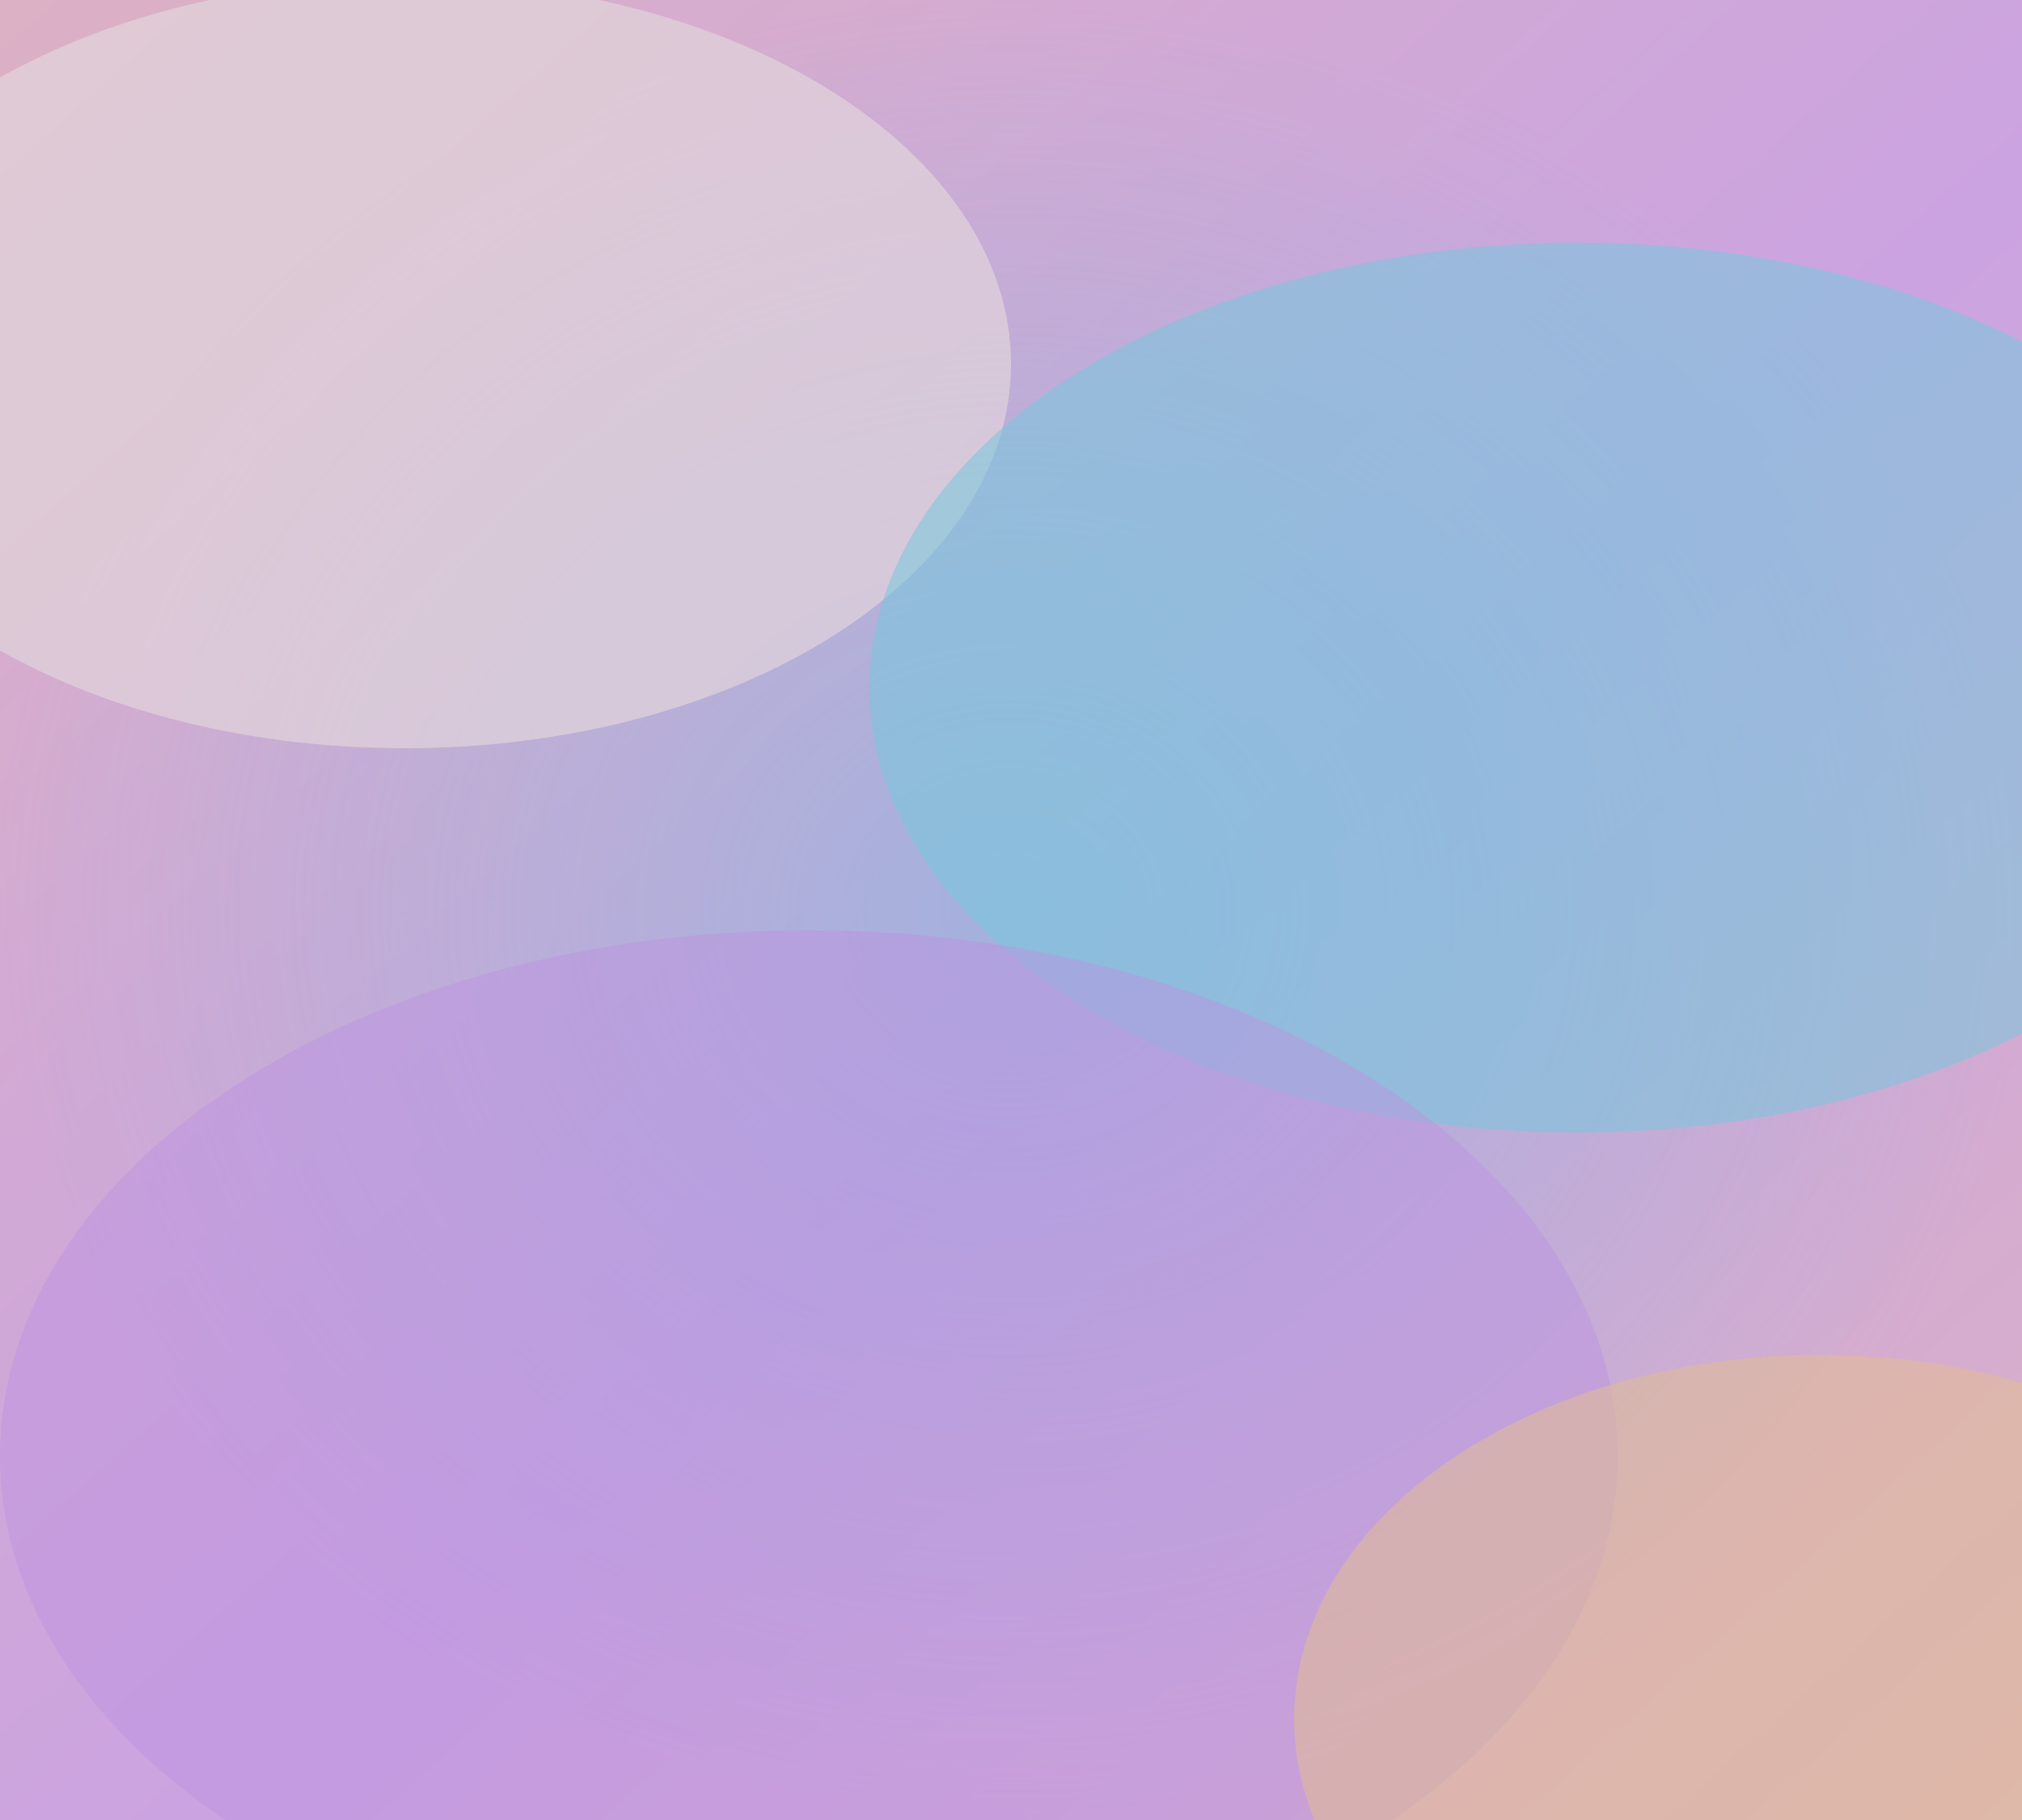
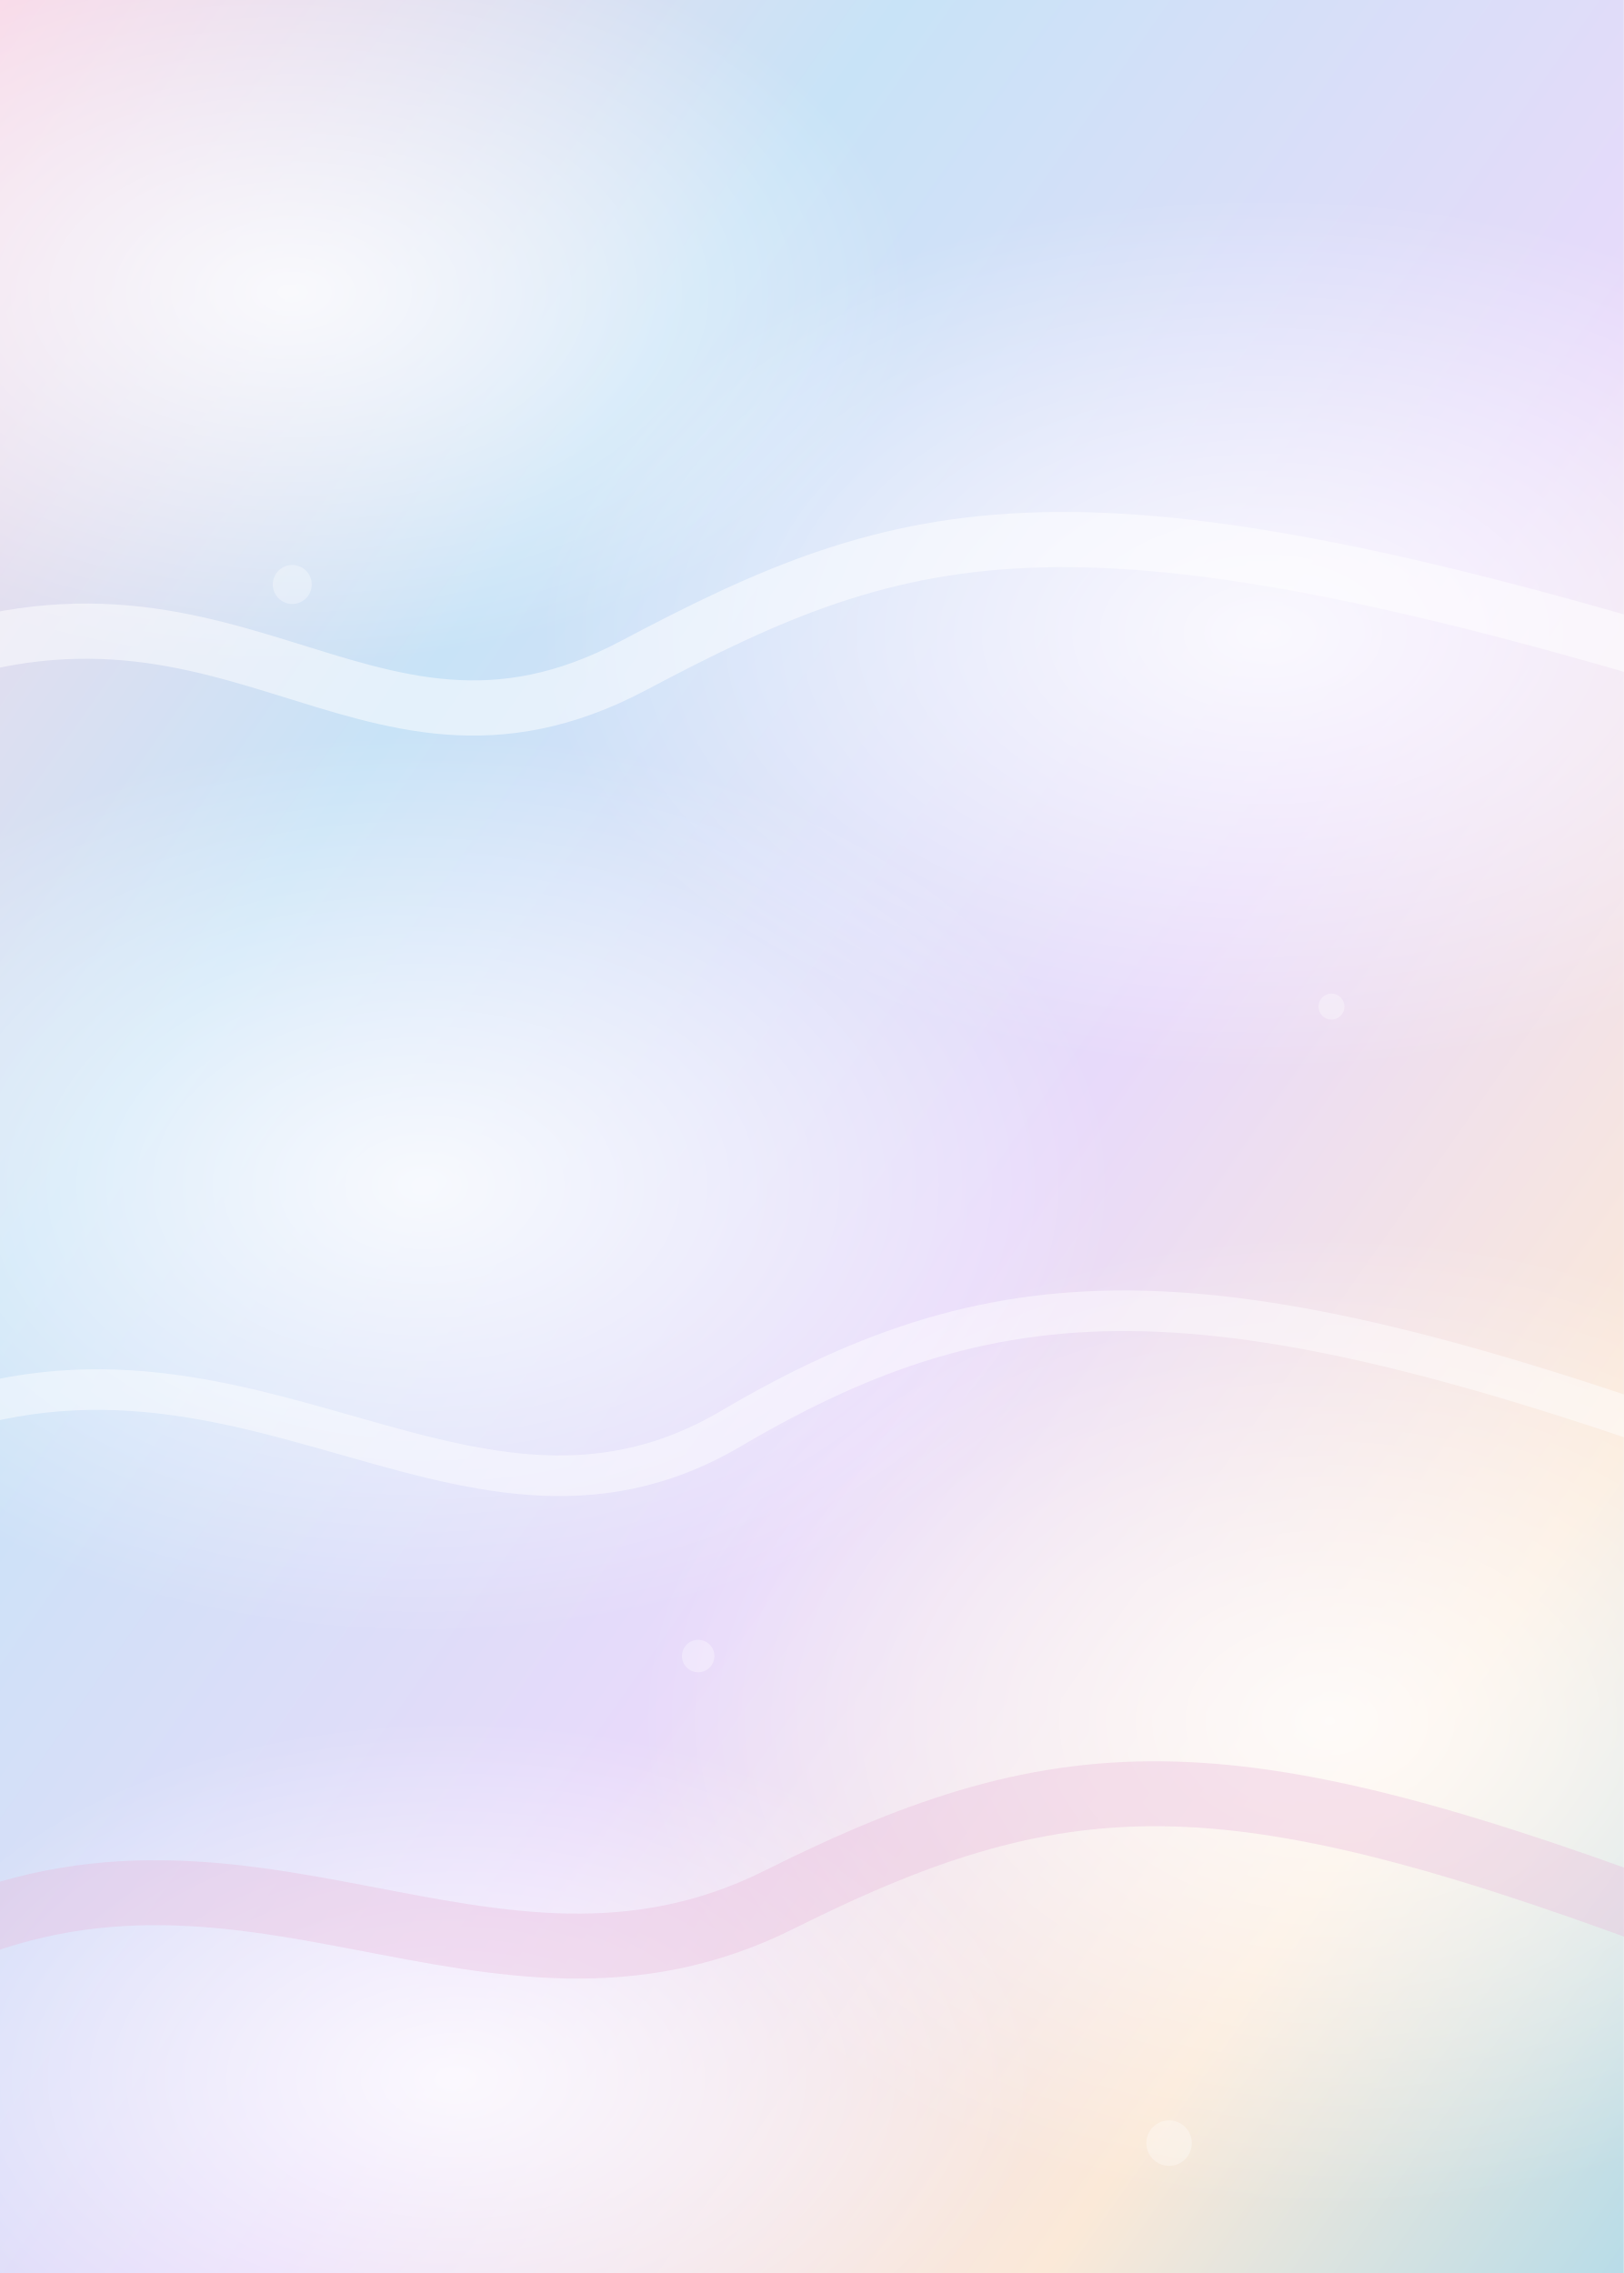
- <svg xmlns="http://www.w3.org/2000/svg" width="1000" height="900" viewBox="0 0 1000 900">
+ <svg xmlns="http://www.w3.org/2000/svg" width="1000" height="1400" viewBox="0 0 1000 1400">
  <defs>
-     <linearGradient id="base" x1="0" y1="0" x2="1" y2="1">
-       <stop stop-color="#f9c9df" />
-       <stop offset=".55" stop-color="#e6b9ff" />
-       <stop offset="1" stop-color="#f9c9df" />
+     <linearGradient id="sky" x1="0" y1="0" x2="1" y2="1">
+       <stop stop-color="#f8d9e8" />
+       <stop offset=".28" stop-color="#c8e3f7" />
+       <stop offset=".58" stop-color="#e8dafa" />
+       <stop offset=".82" stop-color="#fbe9d8" />
+       <stop offset="1" stop-color="#b8dce8" />
    </linearGradient>
-     <radialGradient id="glow">
-       <stop stop-color="#7bdcf7" stop-opacity=".42" />
-       <stop offset="1" stop-color="#7bdcf7" stop-opacity="0" />
+     <radialGradient id="cloud">
+       <stop stop-color="#fff" stop-opacity=".82" />
+       <stop offset="1" stop-color="#fff" stop-opacity="0" />
    </radialGradient>
  </defs>
-   <rect width="1000" height="900" fill="url(#base)" />
-   <rect width="1000" height="900" fill="url(#glow)" />
-   <ellipse cx="200" cy="180" rx="300" ry="190" fill="#fff1f8" opacity=".7" />
-   <ellipse cx="780" cy="340" rx="350" ry="220" fill="#86e2fa" opacity=".55" />
-   <ellipse cx="400" cy="720" rx="400" ry="260" fill="#d6a5ff" opacity=".48" />
-   <ellipse cx="900" cy="850" rx="260" ry="180" fill="#ffd5a5" opacity=".55" />
-   <rect width="1000" height="900" fill="#000" opacity=".12" />
+   <rect width="1000" height="1400" fill="url(#sky)" />
+   <g fill="url(#cloud)">
+     <ellipse cx="180" cy="180" rx="380" ry="230" />
+     <ellipse cx="780" cy="390" rx="450" ry="270" />
+     <ellipse cx="260" cy="730" rx="430" ry="280" />
+     <ellipse cx="820" cy="1060" rx="430" ry="300" />
+     <ellipse cx="280" cy="1280" rx="360" ry="220" />
+   </g>
+   <path d="M-80 420C140 320 220 500 390 410S660 290 1080 420" fill="none" stroke="#fff" stroke-opacity=".5" stroke-width="34" />
+   <path d="M-80 890C140 780 280 980 450 880S750 780 1080 900" fill="none" stroke="#fff" stroke-opacity=".45" stroke-width="25" />
+   <path d="M-50 1200C150 1100 300 1260 480 1170S760 1080 1050 1190" fill="none" stroke="#e8b7d9" stroke-opacity=".35" stroke-width="40" />
+   <g fill="#fff" opacity=".32">
+     <circle cx="180" cy="360" r="12" />
+     <circle cx="820" cy="620" r="8" />
+     <circle cx="430" cy="1020" r="10" />
+     <circle cx="720" cy="1320" r="14" />
+   </g>
</svg>
